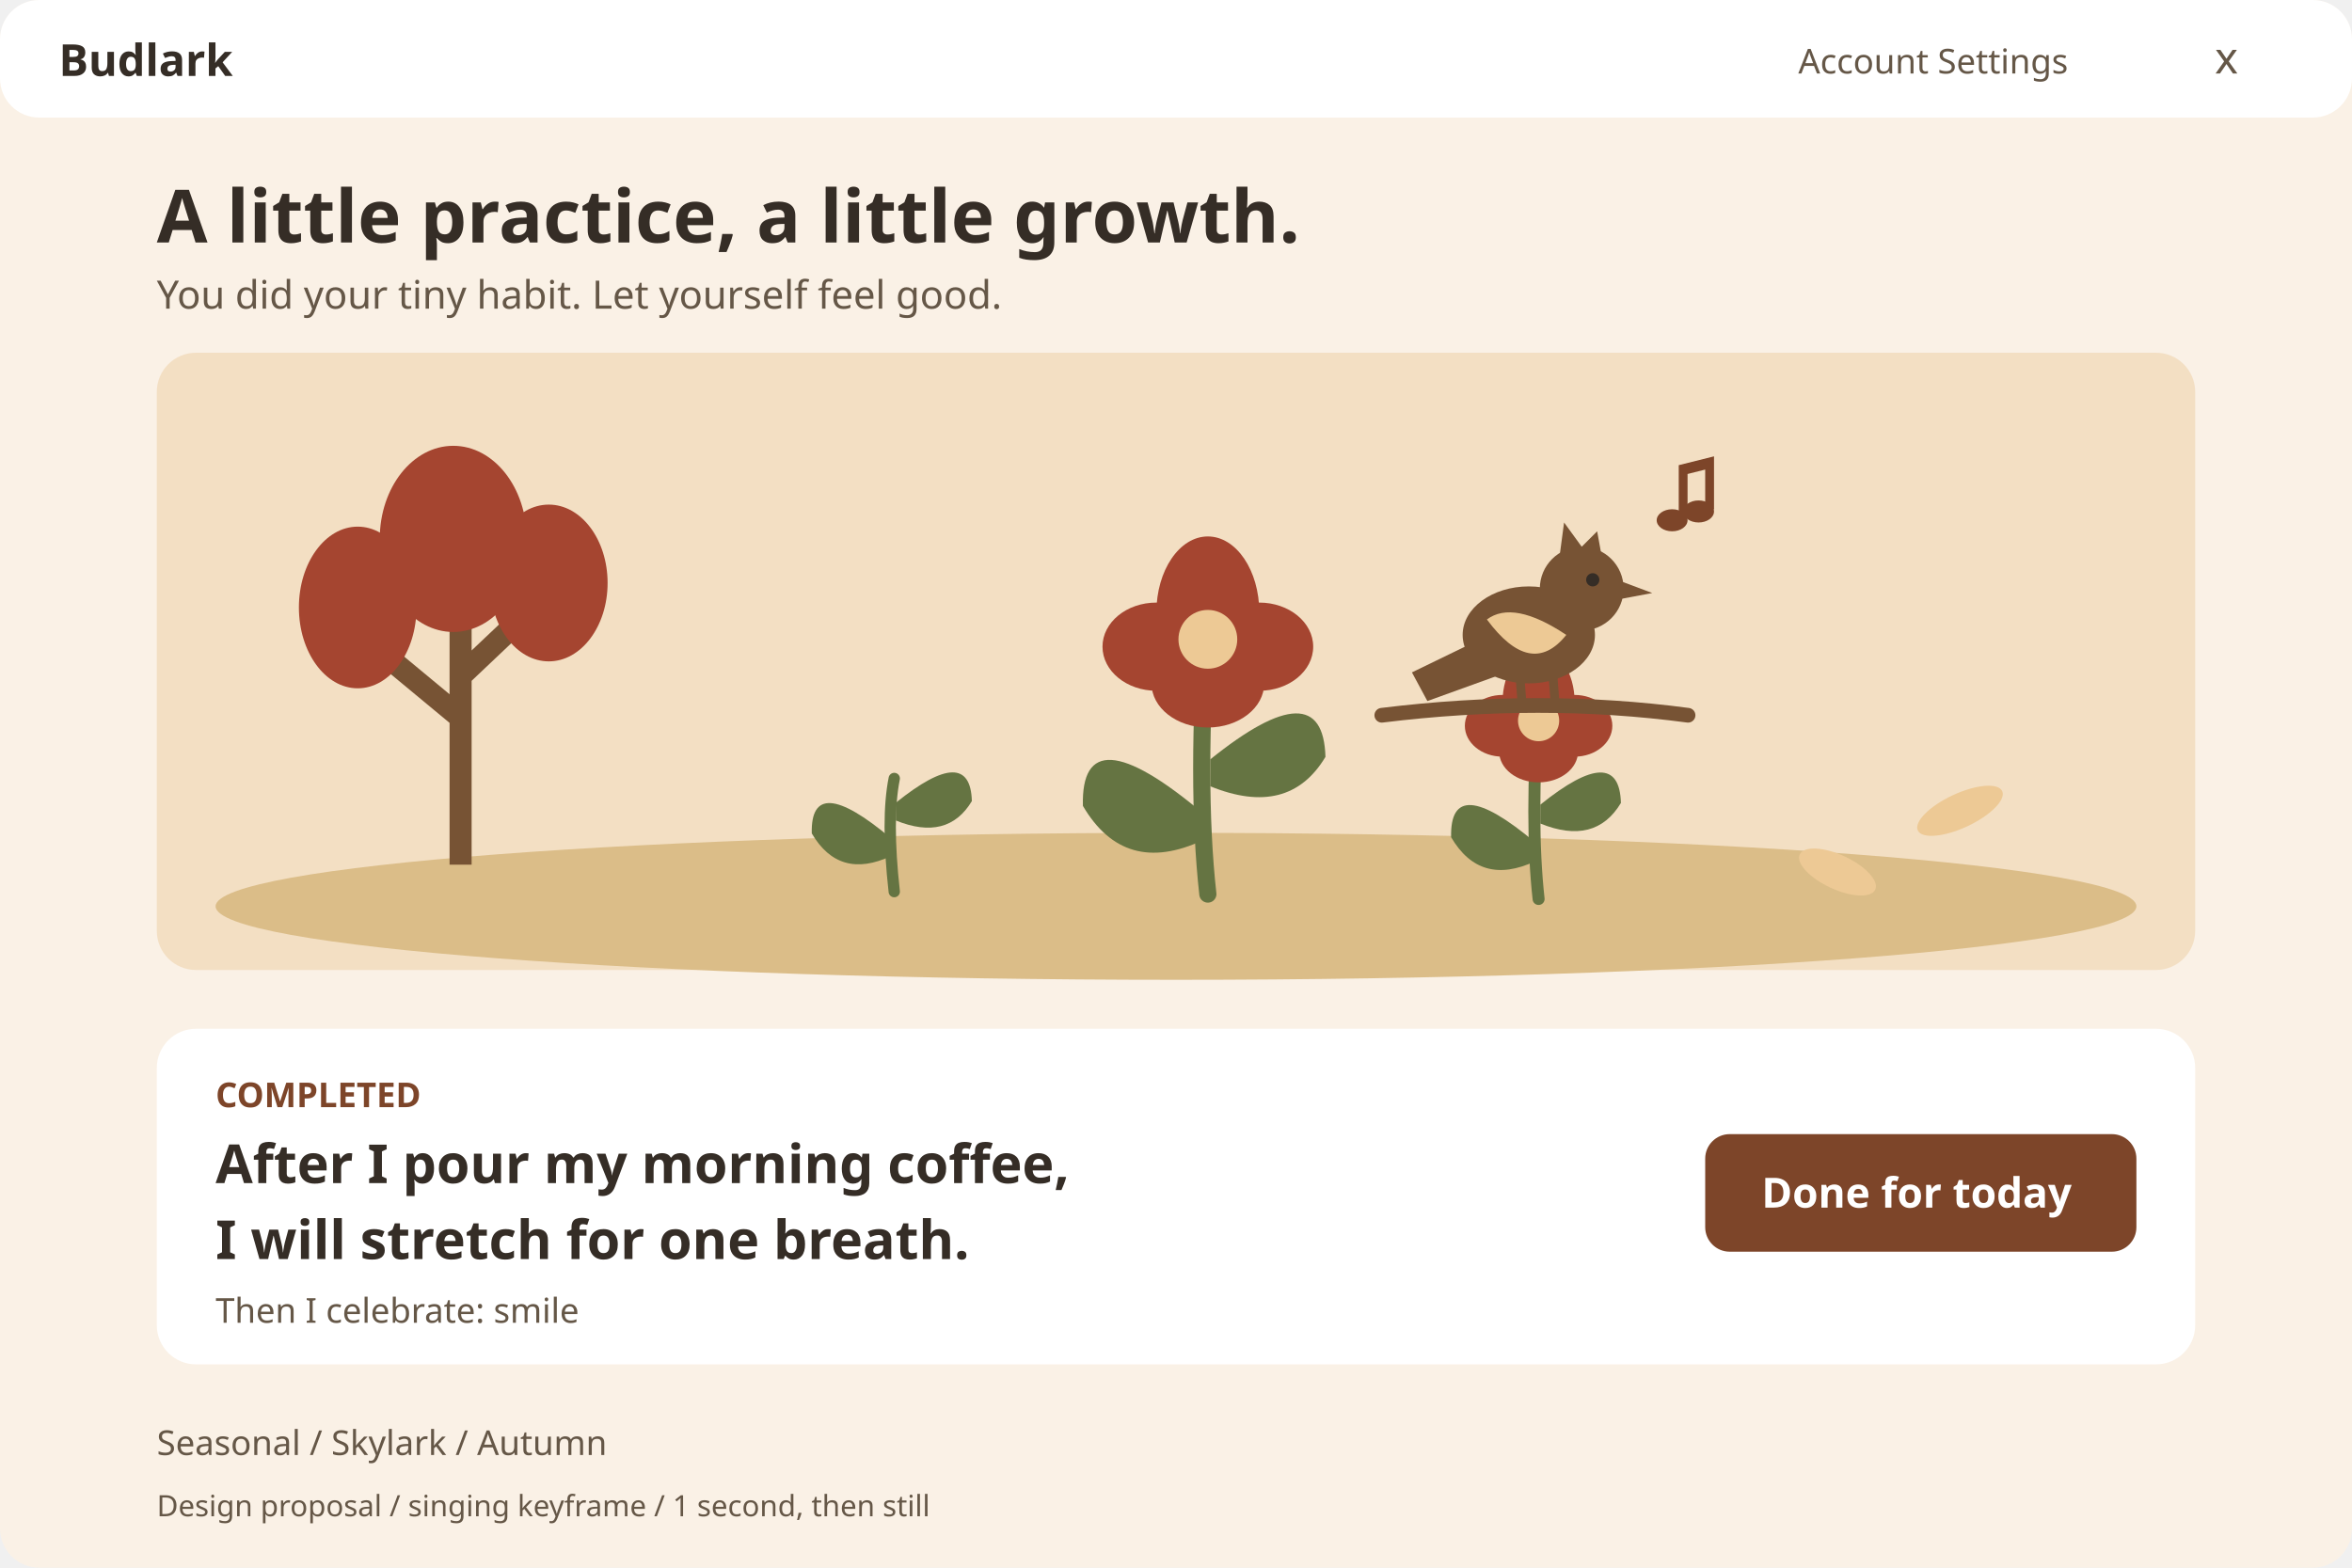
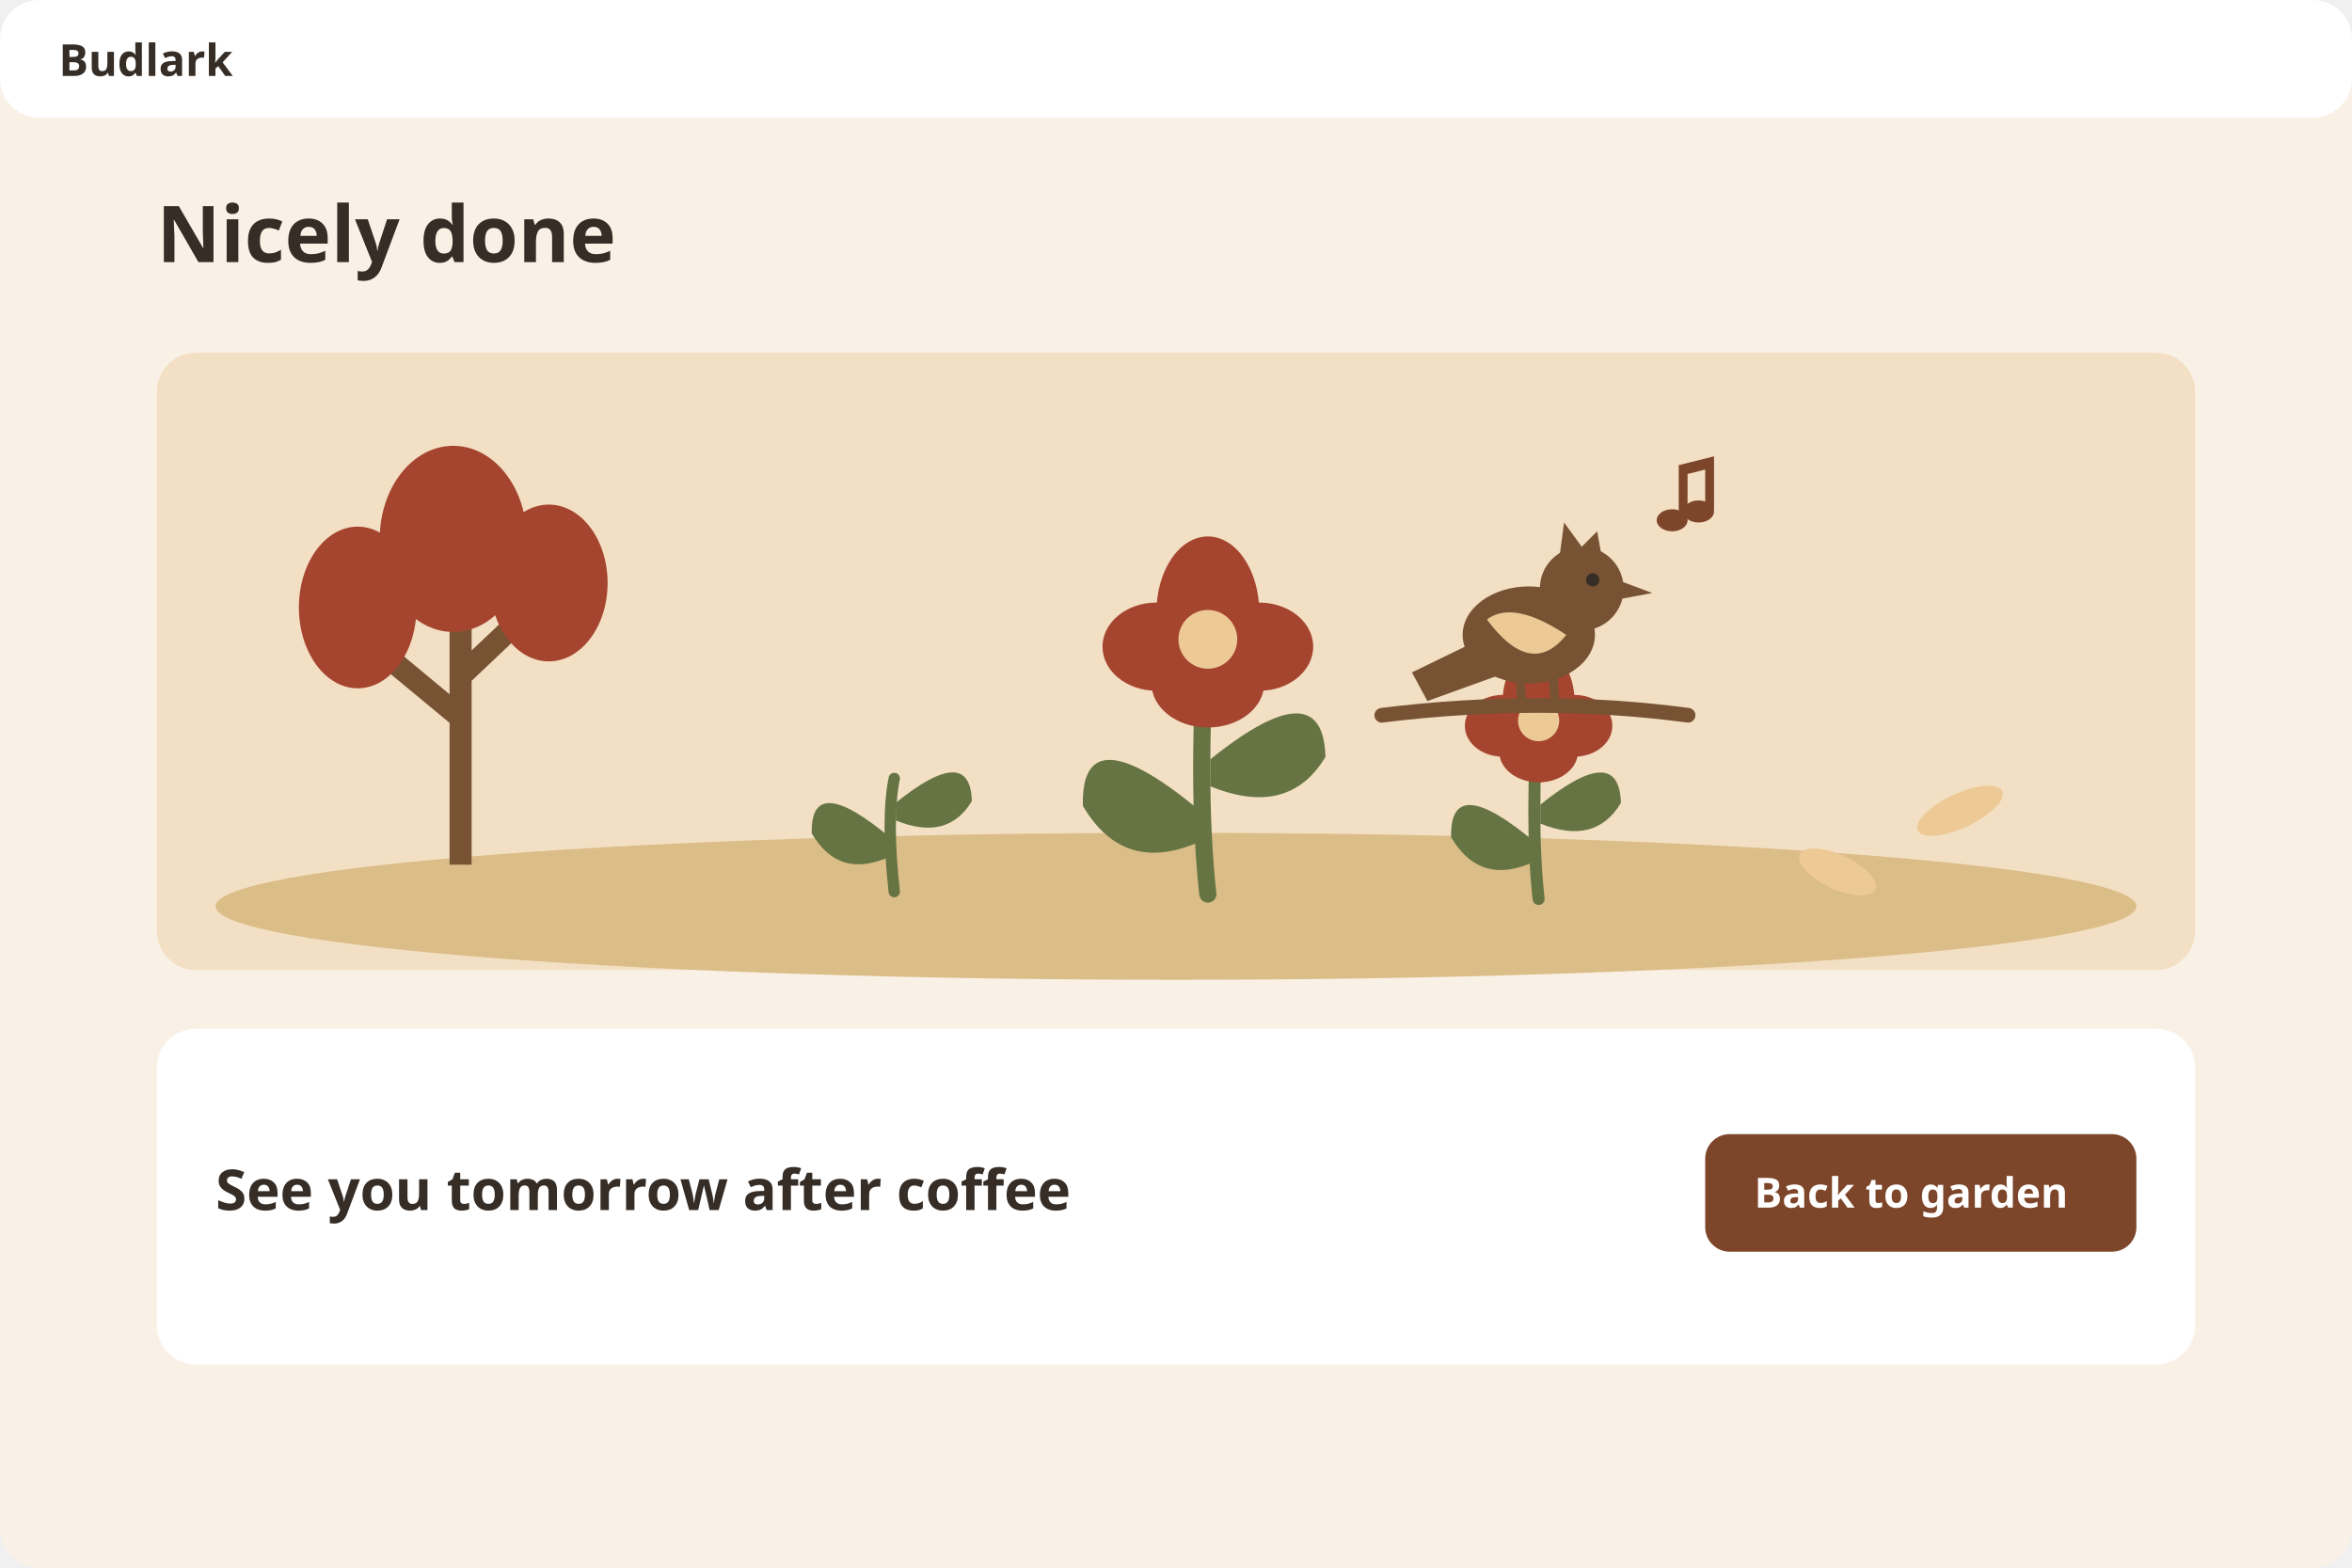
<svg xmlns="http://www.w3.org/2000/svg" width="960" height="640" viewBox="0 0 960 640" role="img" aria-labelledby="title description">
  <g font-family="Segoe UI, Aptos, Calibri, sans-serif">
    <rect width="960" height="640" rx="16" fill="#FAF1E6" />
    <rect x="0" y="0" width="960" height="48" rx="16" fill="#FFFFFF" />
    <text x="24" y="31" font-size="18" fill="#352D26" font-weight="650">Budlark</text>
-     <text x="734" y="30" font-size="14" fill="#655747" font-weight="400">Account   Settings</text>
-     <text x="904" y="30" font-size="18" fill="#655747" font-weight="400">x</text>
-     <text x="64" y="99" font-size="30" fill="#352D26" font-weight="650">A little practice, a little growth.</text>
-     <text x="64" y="126" font-size="16" fill="#655747" font-weight="400">You did your tiny habit. Let yourself feel good.</text>
+     <g data-role="heading">
+       <text x="64" y="107" font-size="32" fill="#352D26" font-weight="650">Nicely done</text>
+     </g>
    <rect x="64" y="144" width="832" height="252" rx="16" fill="#F3DFC3" />
    <ellipse cx="480" cy="370" rx="392" ry="30" fill="#DBBD88" />
    <path d="M188 353 V239 M188 293 L147 259 M188 276 L226 240" stroke="#775334" stroke-width="9" fill="none" />
    <g fill="#A54530">
      <ellipse cx="146" cy="248" rx="24" ry="33" />
      <ellipse cx="185" cy="220" rx="30" ry="38" />
      <ellipse cx="224" cy="238" rx="24" ry="32" />
    </g>
    <g fill="#EDC995">
      <ellipse cx="800" cy="331" rx="19" ry="7" transform="rotate(-25 800 331)" />
      <ellipse cx="750" cy="356" rx="17" ry="7" transform="rotate(25 750 356)" />
    </g>
    <g data-growth="sprout" transform="translate(365 364) scale(0.66)">
      <ellipse cy="6" rx="43" ry="10" fill="#DBBD88" />
      <path d="M0 0 Q-5-45 0 -70" stroke="#657442" stroke-width="7" fill="none" stroke-linecap="round" />
      <path d="M-2-33 Q-52-75-51-36 Q-34-7-2-22 Z" fill="#657442" />
      <path d="M1-55 Q47-92 48-56 Q33-31 1-44 Z" fill="#657442" />
    </g>
    <g data-growth="bloom" transform="translate(493 365) scale(1)">
      <ellipse cy="6" rx="43" ry="10" fill="#DBBD88" />
      <path d="M0 0 Q-5-45 0 -115" stroke="#657442" stroke-width="7" fill="none" stroke-linecap="round" />
      <path d="M-2-33 Q-52-75-51-36 Q-34-7-2-22 Z" fill="#657442" />
      <path d="M1-55 Q47-92 48-56 Q33-31 1-44 Z" fill="#657442" />
      <g fill="#A54530">
        <ellipse cy="-115" rx="21" ry="31" />
        <ellipse cx="-21" cy="-101" rx="22" ry="18" />
        <ellipse cx="21" cy="-101" rx="22" ry="18" />
        <ellipse cy="-86" rx="23" ry="18" />
      </g>
      <circle cy="-104" r="12" fill="#EDC995" />
    </g>
    <g data-growth="bloom" transform="translate(628 367) scale(0.7)">
      <ellipse cy="6" rx="43" ry="10" fill="#DBBD88" />
      <path d="M0 0 Q-5-45 0 -115" stroke="#657442" stroke-width="7" fill="none" stroke-linecap="round" />
      <path d="M-2-33 Q-52-75-51-36 Q-34-7-2-22 Z" fill="#657442" />
      <path d="M1-55 Q47-92 48-56 Q33-31 1-44 Z" fill="#657442" />
      <g fill="#A54530">
        <ellipse cy="-115" rx="21" ry="31" />
        <ellipse cx="-21" cy="-101" rx="22" ry="18" />
        <ellipse cx="21" cy="-101" rx="22" ry="18" />
        <ellipse cy="-86" rx="23" ry="18" />
      </g>
      <circle cy="-104" r="12" fill="#EDC995" />
    </g>
    <path d="M564 292 Q629 284 689 292" stroke="#775334" stroke-width="6" fill="none" stroke-linecap="round" />
    <g data-bird="Skylark" transform="translate(624 252) scale(0.9)">
      <path d="M-18 8 L-53 25 L-46 38 L-10 25 Z" fill="#775334" />
      <ellipse cx="0" cy="8" rx="30" ry="22" fill="#775334" />
      <circle cx="24" cy="-13" r="19" fill="#775334" />
      <path d="M40-17 L56-11 L40-8 Z" fill="#775334" />
      <path d="M-19 1 Q-7-8 17 8 Q1 28-19 1 Z" fill="#EDC995" />
      <path d="M14-28 L16-43 L24-32 L31-39 L33-28 Z" fill="#775334" />
      <circle cx="29" cy="-17" r="3" fill="#352D26" />
      <path d="M-4 27 L-3 40 L5 40 M11 27 L12 40 L20 40" fill="none" stroke="#775334" stroke-width="4" stroke-linecap="round" />
      <g fill="#7D4529">
        <path d="M68-45 v-24 l16-4 v24 h-4 v-18 l-8 2 v20 Z" />
        <ellipse cx="65" cy="-44" rx="7" ry="5" />
        <ellipse cx="77" cy="-48" rx="7" ry="5" />
      </g>
    </g>
    <rect x="64" y="420" width="832" height="137" rx="16" fill="#FFFFFF" />
-     <text x="88" y="452" font-size="14" fill="#7D4529" font-weight="700">COMPLETED</text>
-     <text x="88" y="483" font-size="22" fill="#352D26" font-weight="600">After I pour my morning coffee,</text>
-     <text x="88" y="514" font-size="22" fill="#352D26" font-weight="600">I will stretch for one breath.</text>
-     <text x="88" y="540" font-size="14" fill="#655747" font-weight="400">Then I celebrate: smile</text>
-     <rect x="696" y="463" width="176" height="48" rx="10" fill="#7D4529" />
-     <text x="719" y="493" font-size="17" fill="#FFFFFF" font-weight="600">Done for today</text>
-     <text x="64" y="594" font-size="14" fill="#655747" font-weight="400">Seasonal / Skylark / Autumn</text>
-     <text x="64" y="619" font-size="12" fill="#655747" font-weight="400">Design proposal / singing keyframe / 1 second, then still</text>
+     <text x="88" y="494" font-size="23" fill="#352D26" font-weight="600">See you tomorrow after coffee</text>
+     <g data-role="primary-action">
+       <rect x="696" y="463" width="176" height="48" rx="10" fill="#7D4529" />
+       <text x="716" y="493" font-size="17" fill="#FFFFFF" font-weight="600">Back to garden</text>
+     </g>
  </g>
</svg>
